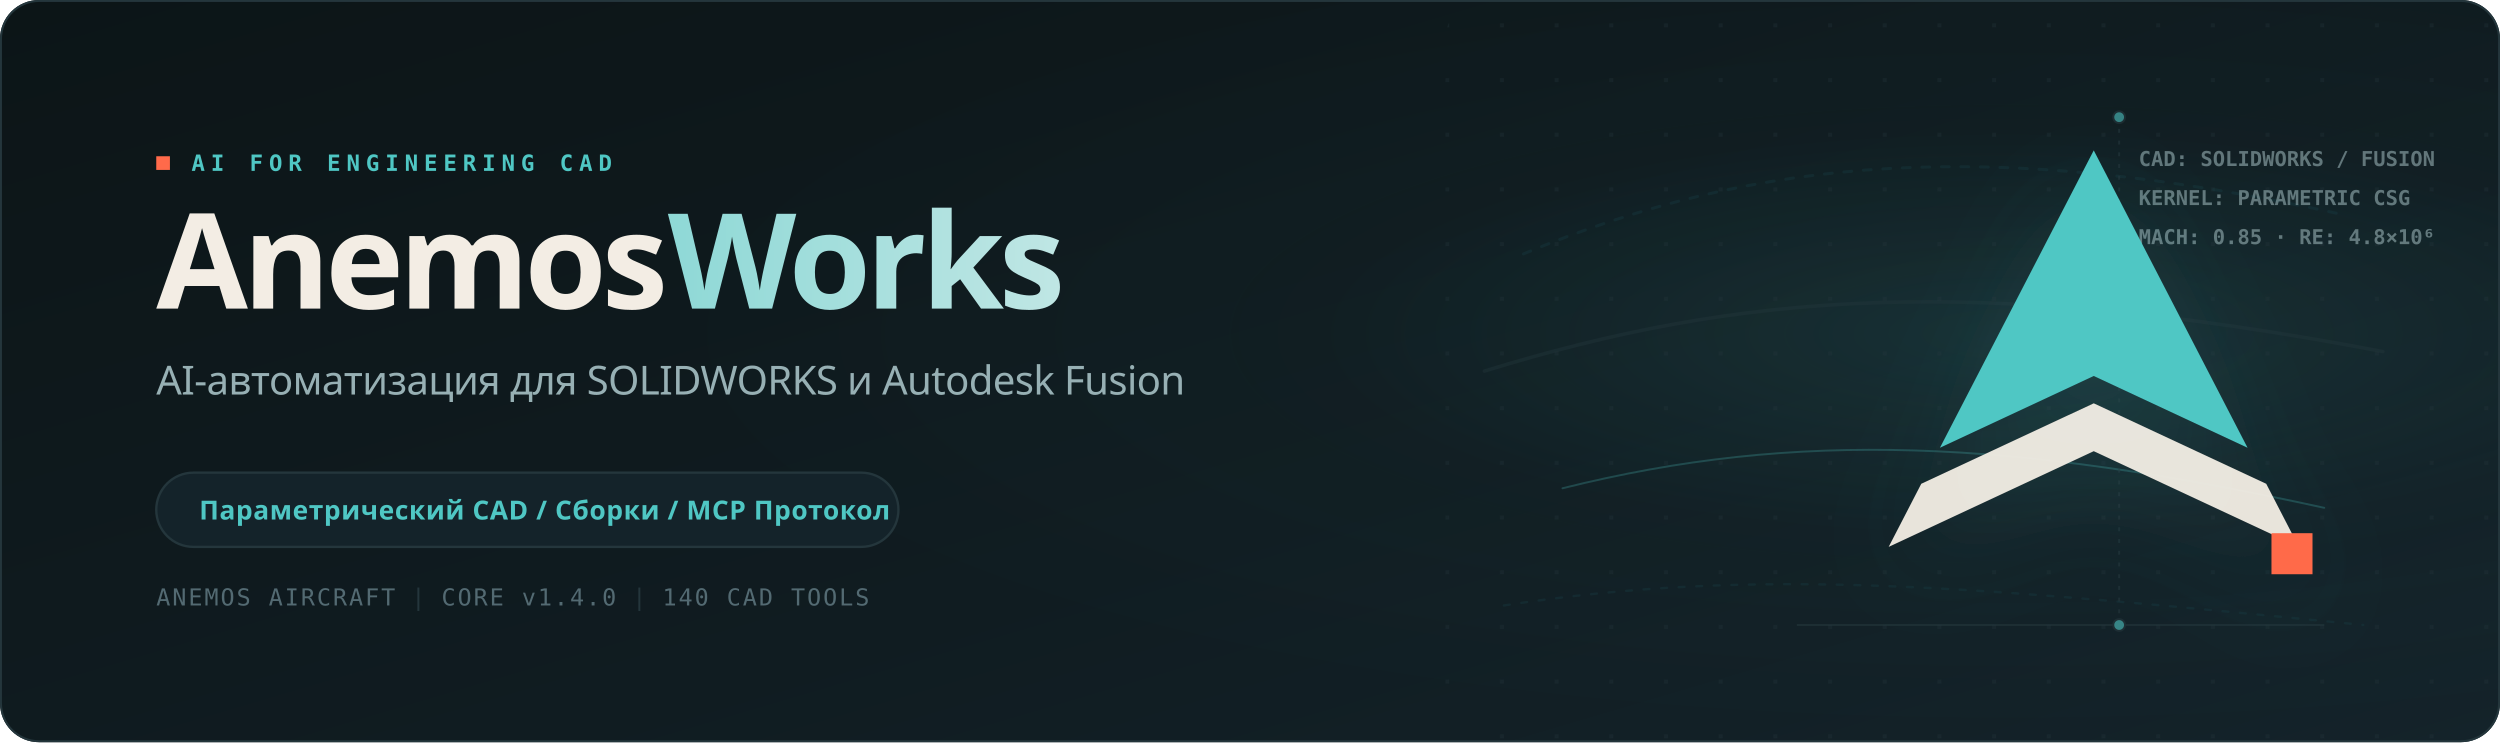
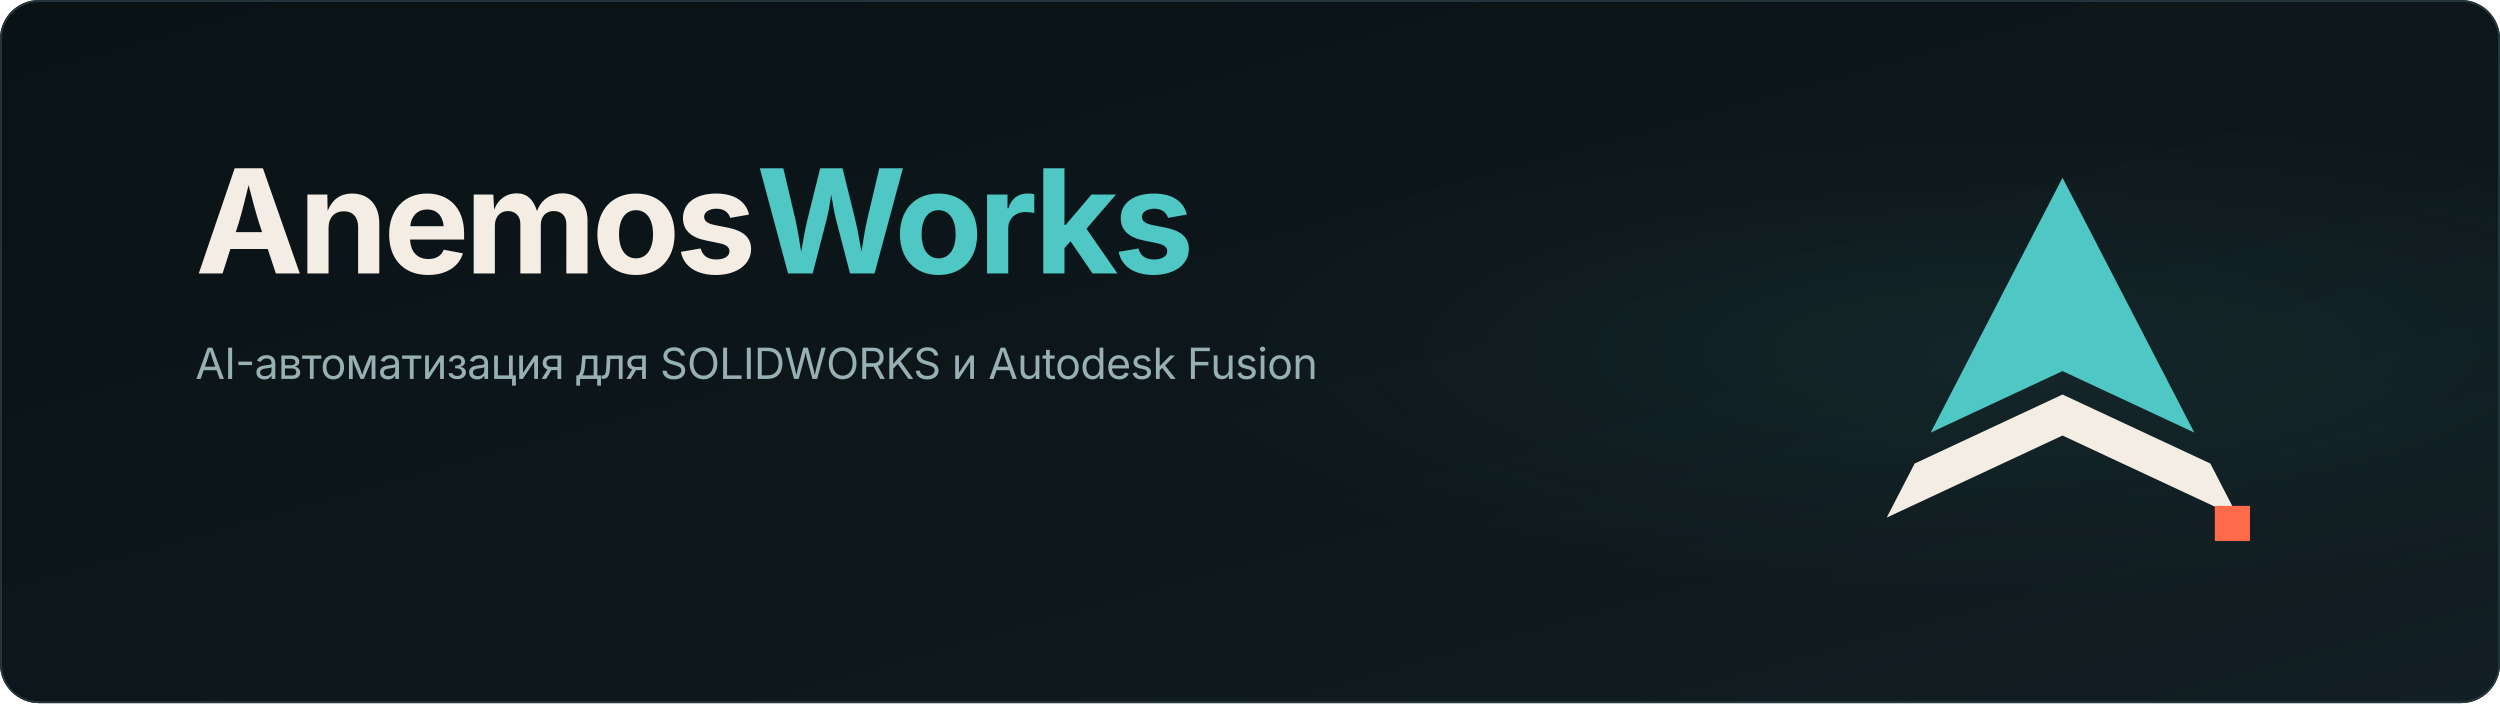
- <svg xmlns="http://www.w3.org/2000/svg" viewBox="0 0 1280 380" width="1280" height="380" role="img" aria-label="AnemosWorks — AI automation for SOLIDWORKS and Autodesk Fusion">
+ <svg xmlns="http://www.w3.org/2000/svg" viewBox="0 0 1280 360" width="1280" height="360" role="img" aria-label="AnemosWorks">
  <defs>
    <linearGradient id="bg" x1="0%" y1="0%" x2="100%" y2="100%">
-       <stop offset="0%" stop-color="#0C1517" />
-       <stop offset="60%" stop-color="#101C21" />
-       <stop offset="100%" stop-color="#14232A" />
+       <stop offset="0%" stop-color="#091215" />
+       <stop offset="60%" stop-color="#0E171B" />
+       <stop offset="100%" stop-color="#121F24" />
    </linearGradient>
-     <linearGradient id="breeze-grad" x1="0%" y1="0%" x2="100%" y2="0%">
-       <stop offset="0%" stop-color="#4FC7C4" />
-       <stop offset="100%" stop-color="#BFE6E4" />
-     </linearGradient>
-     <radialGradient id="ambient-breeze" cx="80%" cy="45%" r="55%">
-       <stop offset="0%" stop-color="#4FC7C4" stop-opacity="0.12" />
-       <stop offset="50%" stop-color="#4FC7C4" stop-opacity="0.02" />
-       <stop offset="100%" stop-color="#4FC7C4" stop-opacity="0" />
+     <radialGradient id="glow" cx="80%" cy="50%" r="50%">
+       <stop offset="0%" stop-color="#4FC7C4" stop-opacity="0.08" />
+       <stop offset="70%" stop-color="#4FC7C4" stop-opacity="0" />
    </radialGradient>
-     <pattern id="dot-grid" width="28" height="28" patternUnits="userSpaceOnUse">
-       <rect x="12" y="12" width="2" height="2" fill="#24363C" opacity="0.6" />
-     </pattern>
-     <filter id="mark-shadow" x="-30%" y="-30%" width="160%" height="160%">
-       <feDropShadow dx="0" dy="16" stdDeviation="24" flood-color="#000000" flood-opacity="0.6" />
-       <feDropShadow dx="0" dy="4" stdDeviation="8" flood-color="#4FC7C4" flood-opacity="0.12" />
-     </filter>
  </defs>
-   <rect width="1280" height="380" rx="20" fill="url(#bg)" />
-   <rect width="1280" height="380" rx="20" fill="url(#ambient-breeze)" />
-   <g opacity="0.5">
-     <rect x="740" y="0" width="540" height="380" rx="20" fill="url(#dot-grid)" />
+   <rect width="1280" height="360" rx="20" fill="url(#bg)" />
+   <rect width="1280" height="360" rx="20" fill="url(#glow)" />
+   <rect x="0.5" y="0.5" width="1279" height="359" rx="19.5" fill="none" stroke="#24363C" stroke-width="1" />
+   <g transform="translate(100, 140)">
+     <text x="0" y="0" font-family="'Unbounded', 'Manrope', -apple-system, sans-serif" font-size="74" font-weight="700" letter-spacing="-2.5" fill="#F3EDE4">
+       Anemos<tspan fill="#4FC7C4">Works</tspan>
+     </text>
+     <text x="0" y="54" font-family="'Manrope', -apple-system, sans-serif" font-size="22" font-weight="400" fill="#97B0B4" letter-spacing="-0.3">
+       AI-автоматизация для SOLIDWORKS и Autodesk Fusion
+     </text>
  </g>
-   <rect x="0.5" y="0.5" width="1279" height="379" rx="19.5" fill="none" stroke="#24363C" stroke-width="1" />
-   <g transform="translate(860, 40)">
-     <g fill="none" stroke-linecap="round" opacity="0.4">
-       <path d="M-80 90 C 40 40, 160 30, 340 70" stroke="#173A40" stroke-width="1.5" stroke-dasharray="4,6" />
-       <path d="M-100 150 C 30 110, 150 100, 360 140" stroke="#24363C" stroke-width="1.8" />
-       <path d="M-60 210 C 60 180, 170 185, 330 220" stroke="#4FC7C4" stroke-width="1" stroke-opacity="0.6" />
-       <path d="M-90 270 C 40 250, 150 260, 350 280" stroke="#173A40" stroke-width="1.2" stroke-dasharray="3,6" />
-     </g>
-     <g stroke="#24363C" stroke-width="1" opacity="0.6">
-       <line x1="225" y1="20" x2="225" y2="280" stroke-dasharray="2,4" />
-       <line x1="60" y1="280" x2="330" y2="280" />
-       <circle cx="225" cy="20" r="3" fill="#4FC7C4" />
-       <circle cx="225" cy="280" r="3" fill="#4FC7C4" />
-     </g>
-     <g font-family="'JetBrains Mono', 'Doto', monospace" font-size="10.5" font-weight="600" fill="#97B0B4" opacity="0.6">
-       <text x="235" y="45">CAD: SOLIDWORKS / FUSION</text>
-       <text x="235" y="65">KERNEL: PARAMETRIC CSG</text>
-       <text x="235" y="85">MACH: 0.85 · RE: 4.8×10⁶</text>
-     </g>
-     <g transform="translate(100, 30) scale(3.5)" filter="url(#mark-shadow)">
-       <polygon points="32,2 54.5,45.5 32,35 9.5,45.5" fill="#4FC7C4" />
-       <polygon points="6.77,50.77 2,60 32,46 62,60 57.23,50.77 32,39" fill="#F3EDE4" fill-opacity="0.95" />
-       <rect x="58" y="58" width="6" height="6" fill="#FF6A4A" />
-     </g>
-   </g>
-   <g transform="translate(80, 80)">
-     <g>
-       <rect x="0" y="0" width="7" height="7" fill="#FF6A4A" />
-       <text x="18" y="7.5" fill="#4FC7C4" font-family="'JetBrains Mono', monospace" font-size="11.5" font-weight="600" letter-spacing="3">AI FOR ENGINEERING CAD</text>
-     </g>
-     <g transform="translate(0, 78)">
-       <text x="0" y="0" font-family="'Unbounded', 'Manrope', system-ui, sans-serif" font-size="68" font-weight="700" letter-spacing="-2.5" fill="#F3EDE4">
-         Anemos<tspan fill="url(#breeze-grad)">Works</tspan>
-       </text>
-     </g>
-     <g transform="translate(0, 122)">
-       <text x="0" y="0" font-family="'Manrope', system-ui, sans-serif" font-size="20.5" font-weight="400" fill="#97B0B4" letter-spacing="-0.3">
-         AI-автоматизация для SOLIDWORKS и Autodesk Fusion
-       </text>
-     </g>
-     <g transform="translate(0, 162)">
-       <rect width="380" height="38" rx="19" fill="#14232A" stroke="#24363C" stroke-width="1.2" />
-       <text x="22" y="24" fill="#4FC7C4" font-family="'Manrope', sans-serif" font-size="13.5" font-weight="600" letter-spacing="0.3">
-         Параметрический CAD  /  Сборки  /  MCP Протокол
-       </text>
-     </g>
-     <g transform="translate(0, 230)">
-       <text x="0" y="0" font-family="'JetBrains Mono', monospace" font-size="12" font-weight="500" fill="#536A72" letter-spacing="1">
-         ANEMOS AIRCRAFT <tspan fill="#24363C">|</tspan> CORE v1.4.0 <tspan fill="#24363C">|</tspan> 140 CAD TOOLS
-       </text>
-     </g>
+   <g transform="translate(960, 85) scale(3.0)">
+     <polygon points="32,2 54.5,45.5 32,35 9.5,45.5" fill="#4FC7C4" />
+     <polygon points="6.77,50.77 2,60 32,46 62,60 57.23,50.77 32,39" fill="#F3EDE4" />
+     <rect x="58" y="58" width="6" height="6" fill="#FF6A4A" />
  </g>
</svg>
